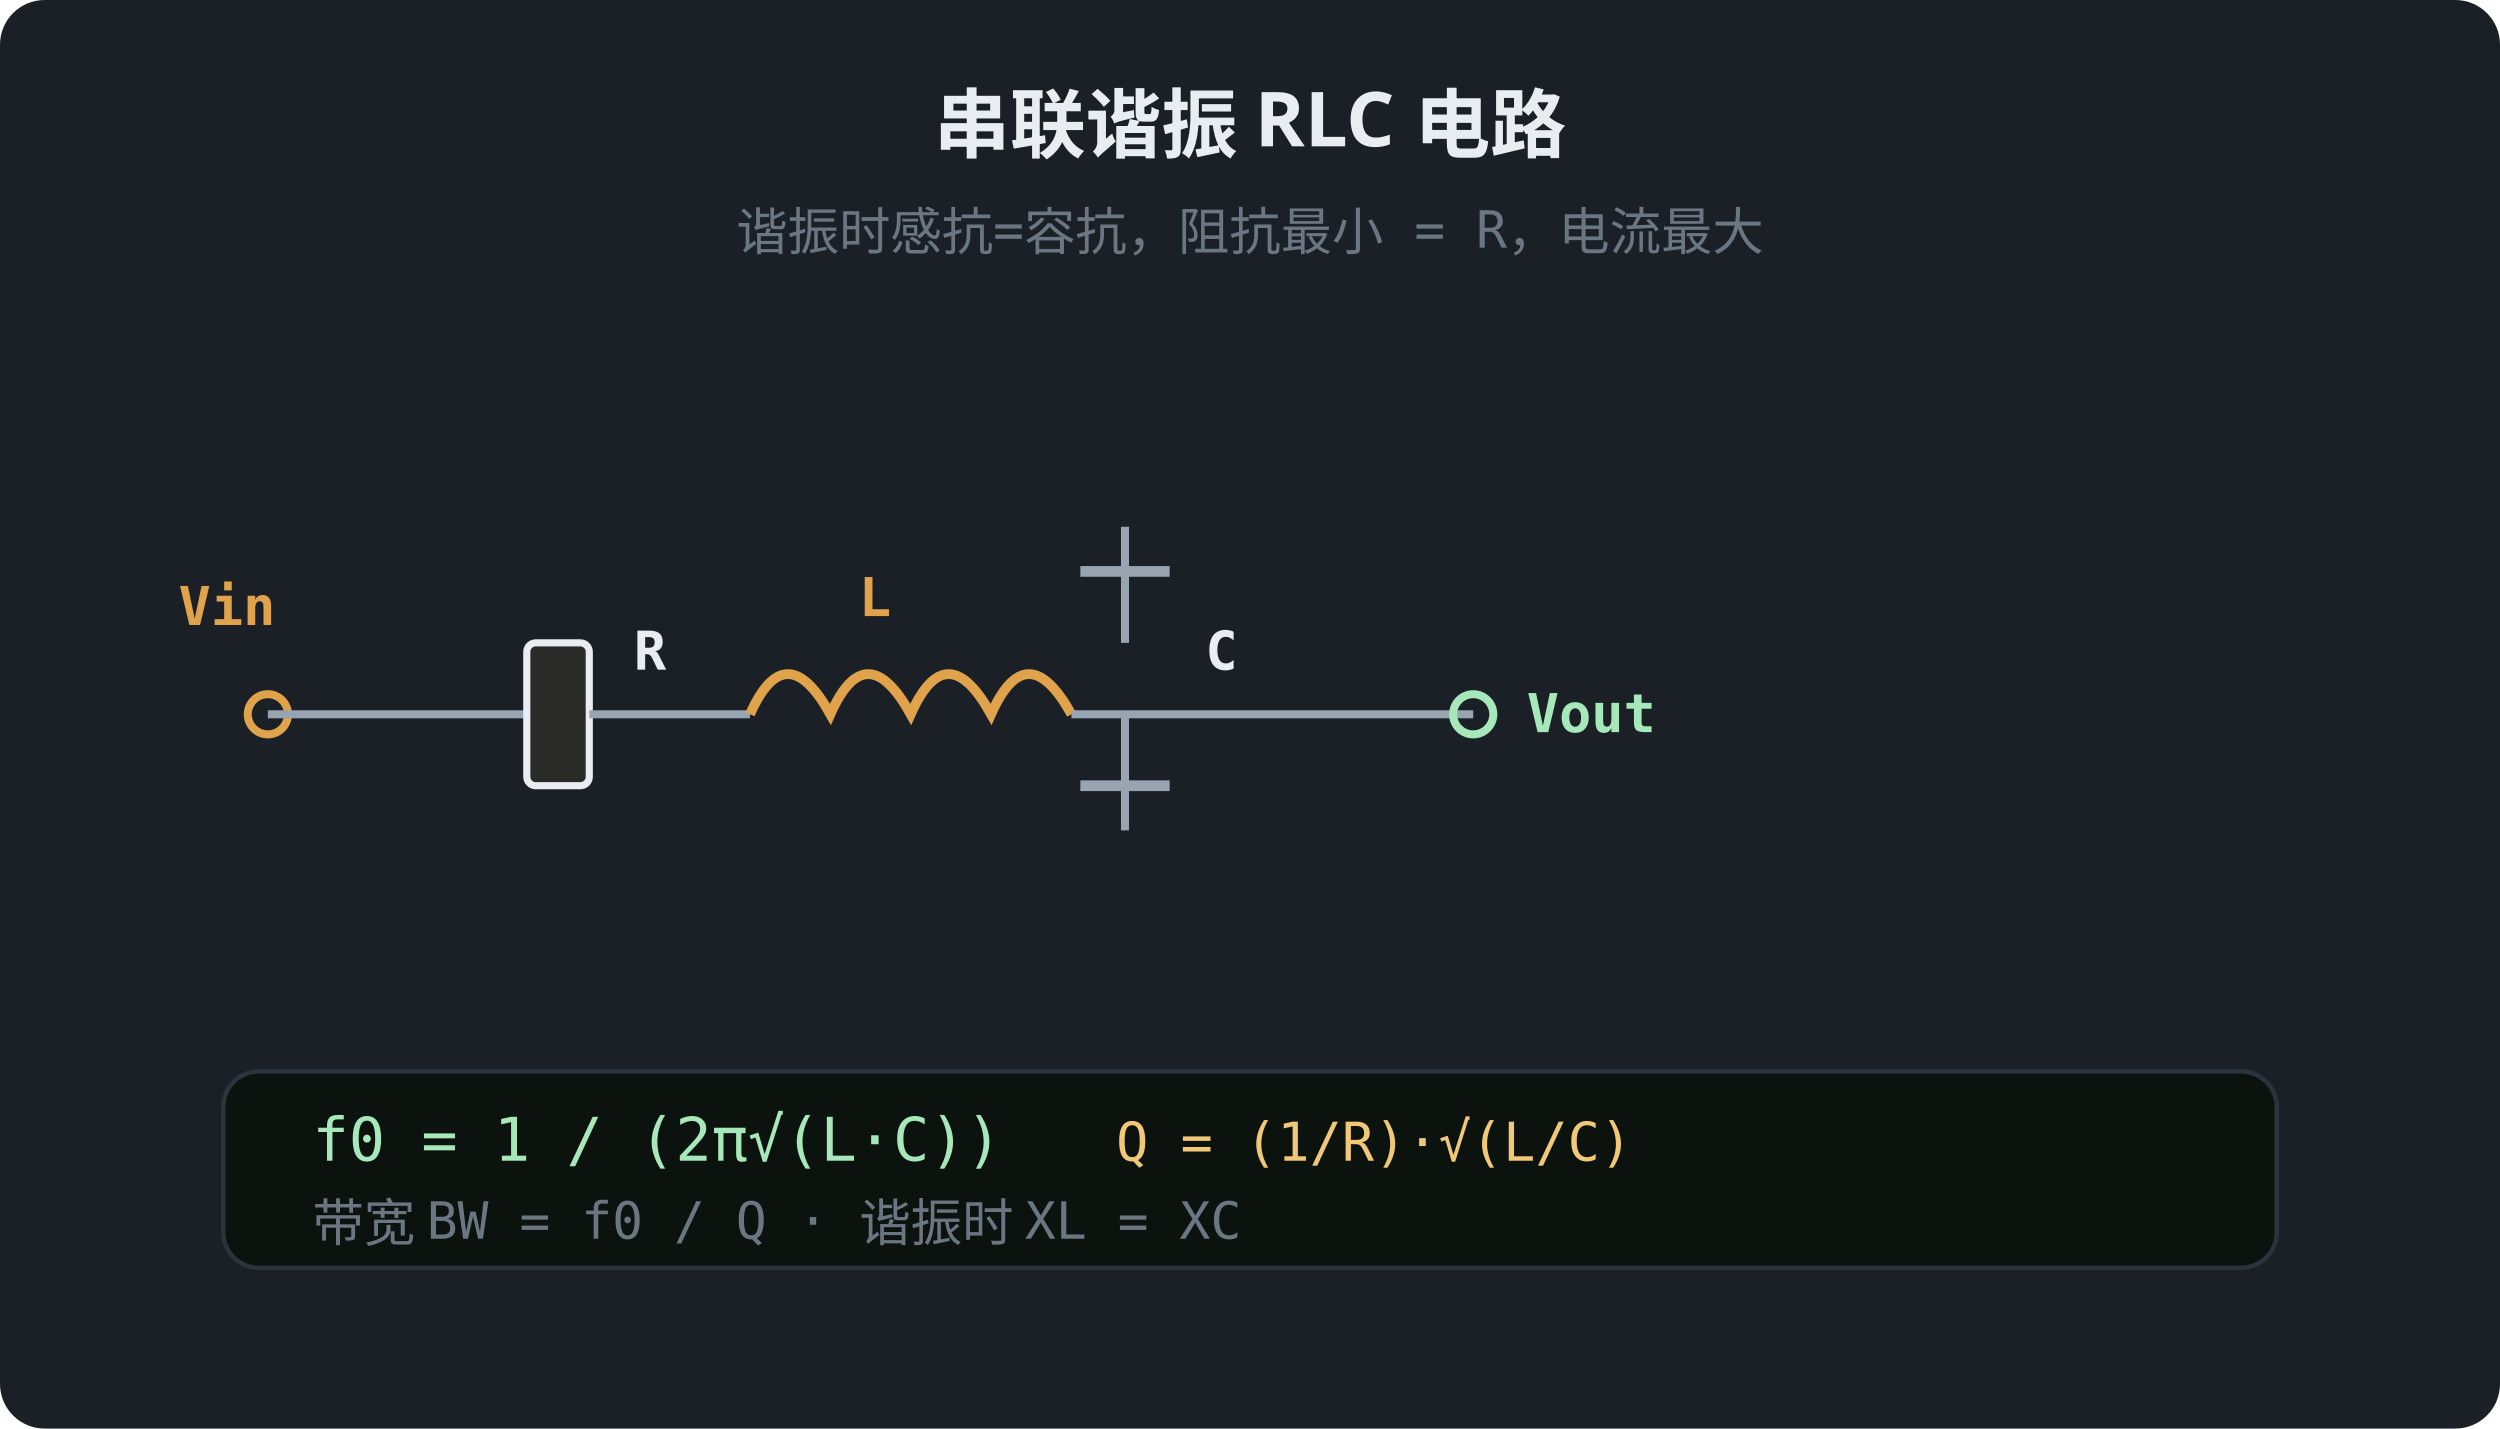
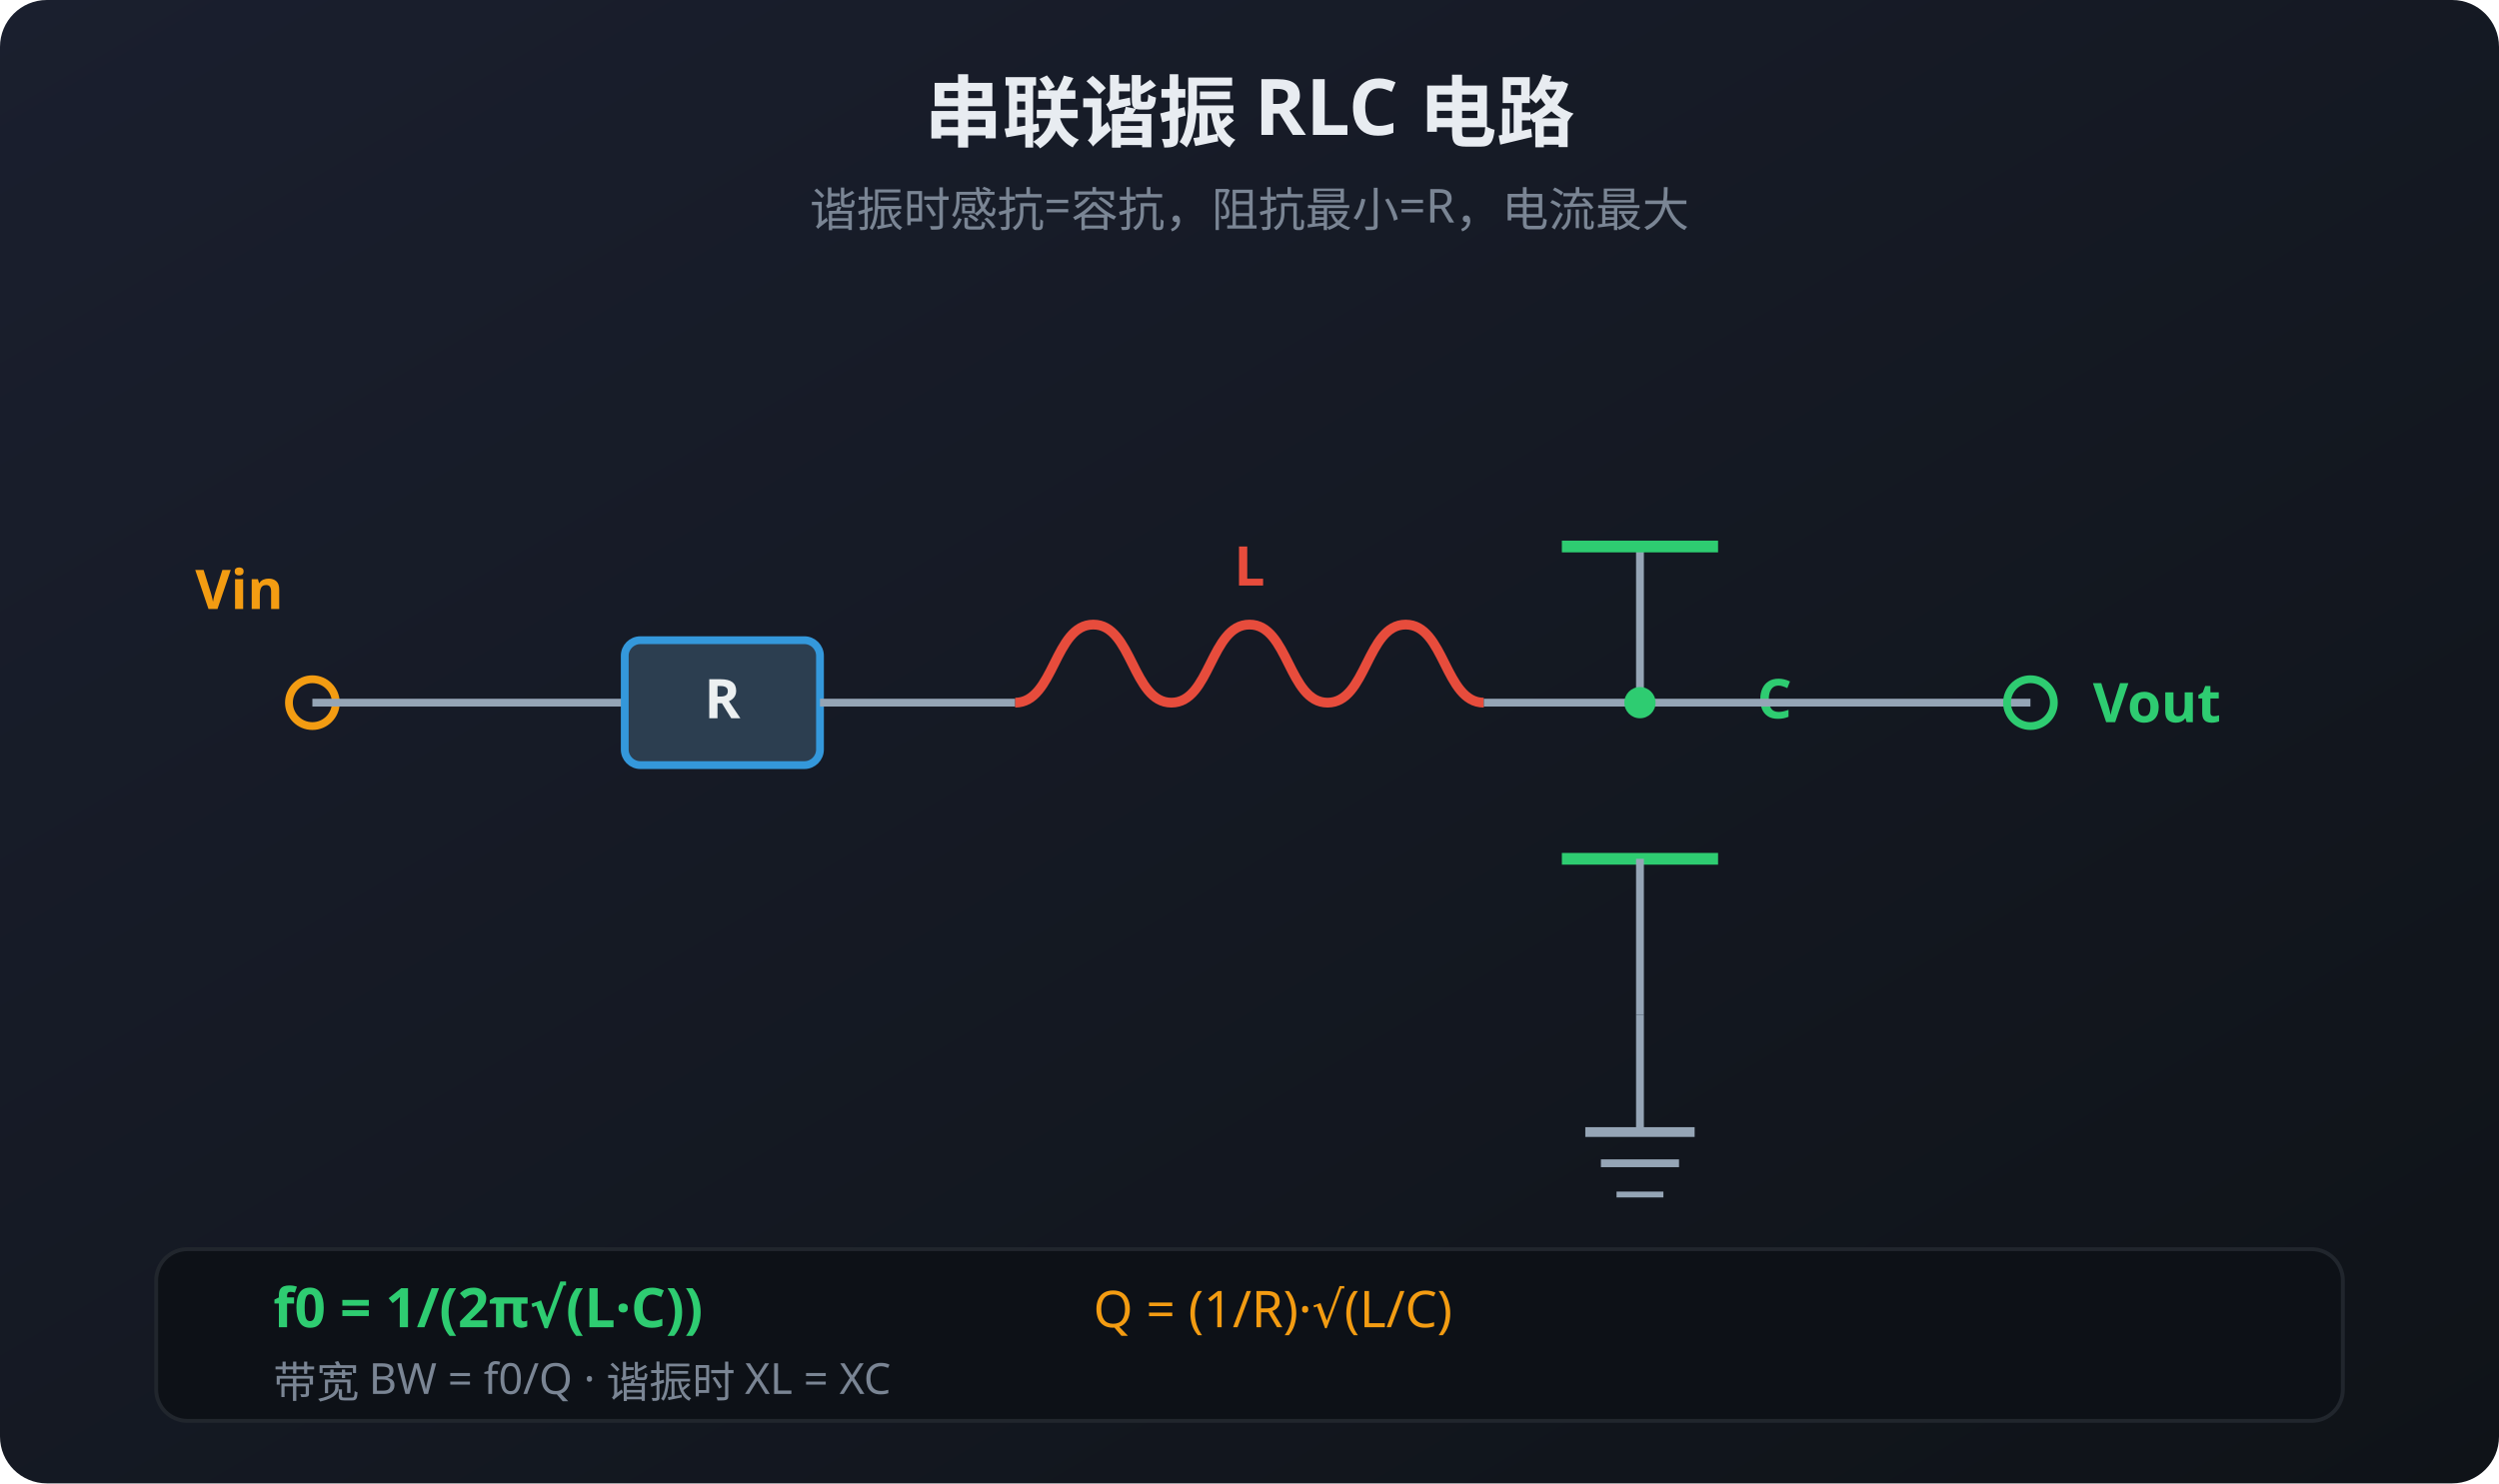
- <svg xmlns="http://www.w3.org/2000/svg" viewBox="0 0 560 320" font-family="ui-monospace,monospace">
-   <rect width="560" height="320" rx="10" fill="#1b2026" />
-   <text x="280" y="34" text-anchor="middle" font-size="17" font-weight="700" fill="#e9edf2" font-family="'Microsoft YaHei','PingFang SC',sans-serif">串联谐振 RLC 电路</text>
-   <text x="280" y="56" text-anchor="middle" font-size="11.5" fill="#6b7683">谐振时感抗=容抗，阻抗最小 = R，电流最大</text>
-   <circle cx="60" cy="160" r="4.5" fill="none" stroke="#e0a34b" stroke-width="1.8" />
-   <text x="40" y="140" font-size="12" font-weight="700" fill="#e0a34b">Vin</text>
-   <line x1="60" y1="160" x2="118" y2="160" stroke="#98a4b1" stroke-width="1.8" />
-   <rect x="118" y="144" width="14" height="32" rx="2" fill="rgba(224,163,75,0.08)" stroke="#e9edf2" stroke-width="1.6" />
-   <text x="142" y="150" font-size="12" font-weight="600" fill="#e9edf2">R</text>
-   <line x1="132" y1="160" x2="168" y2="160" stroke="#98a4b1" stroke-width="1.8" />
-   <path d="M168 160 q8 -18 18 0 q8 -18 18 0 q8 -18 18 0 q8 -18 18 0" fill="none" stroke="#e0a34b" stroke-width="2.2" />
-   <text x="196" y="138" font-size="12" font-weight="600" fill="#e0a34b" text-anchor="middle">L</text>
-   <line x1="240" y1="160" x2="252" y2="160" stroke="#98a4b1" stroke-width="1.8" />
-   <line x1="252" y1="160" x2="252" y2="176" stroke="#98a4b1" stroke-width="1.8" />
-   <line x1="252" y1="144" x2="252" y2="128" stroke="#98a4b1" stroke-width="1.8" />
-   <line x1="242" y1="128" x2="262" y2="128" stroke="#98a4b1" stroke-width="2.4" />
-   <line x1="242" y1="176" x2="262" y2="176" stroke="#98a4b1" stroke-width="2.4" />
-   <text x="270" y="150" font-size="12" font-weight="600" fill="#e9edf2">C</text>
-   <line x1="252" y1="128" x2="252" y2="118" stroke="#98a4b1" stroke-width="1.8" />
-   <line x1="252" y1="176" x2="252" y2="186" stroke="#98a4b1" stroke-width="1.8" />
-   <line x1="252" y1="160" x2="330" y2="160" stroke="#98a4b1" stroke-width="1.8" />
-   <line x1="262" y1="176" x2="262" y2="186" stroke="#98a4b1" stroke-width="0" opacity="0" />
-   <circle cx="330" cy="160" r="4.5" fill="none" stroke="#a7e8ba" stroke-width="1.8" />
-   <text x="342" y="164" font-size="12" font-weight="700" fill="#a7e8ba">Vout</text>
-   <rect x="50" y="240" width="460" height="44" rx="8" fill="#0c120e" stroke="#2b333c" />
-   <text x="70" y="260" font-size="13.5" fill="#a7e8ba">f0 = 1 / (2π√(L·C))</text>
-   <text x="250" y="260" font-size="12" fill="#f0c878">Q = (1/R)·√(L/C)</text>
-   <text x="70" y="278" font-size="11.5" fill="#6b7683">带宽 BW = f0 / Q · 谐振时 XL = XC</text>
+ <svg xmlns="http://www.w3.org/2000/svg" viewBox="0 0 640 380" font-family="'Segoe UI',system-ui,sans-serif">
+   <defs>
+     <linearGradient id="bg5" x1="0%" y1="0%" x2="100%" y2="100%">
+       <stop offset="0%" style="stop-color:#1a1f2e" />
+       <stop offset="100%" style="stop-color:#0f1318" />
+     </linearGradient>
+   </defs>
+   <rect width="640" height="380" rx="12" fill="url(#bg5)" />
+   <text x="320" y="36" text-anchor="middle" font-size="20" font-weight="700" fill="#e8ecf1">串联谐振 RLC 电路</text>
+   <text x="320" y="58" text-anchor="middle" font-size="12" fill="#7a8594">谐振时感抗=容抗，阻抗最小=R，电流最大</text>
+   <circle cx="80" cy="180" r="6" fill="none" stroke="#f39c12" stroke-width="2" />
+   <text x="50" y="156" font-size="14" font-weight="700" fill="#f39c12">Vin</text>
+   <line x1="80" y1="180" x2="160" y2="180" stroke="#95a5b6" stroke-width="2" />
+   <rect x="160" y="164" width="50" height="32" rx="4" fill="#2c3e50" stroke="#3498db" stroke-width="2" />
+   <text x="185" y="184" text-anchor="middle" font-size="14" font-weight="600" fill="#ecf0f1">R</text>
+   <line x1="210" y1="180" x2="260" y2="180" stroke="#95a5b6" stroke-width="2" />
+   <path d="M260 180 C270 180, 270 160, 280 160 C290 160, 290 180, 300 180 C310 180, 310 160, 320 160 C330 160, 330 180, 340 180 C350 180, 350 160, 360 160 C370 160, 370 180, 380 180" fill="none" stroke="#e74c3c" stroke-width="2.5" />
+   <text x="320" y="150" text-anchor="middle" font-size="14" font-weight="600" fill="#e74c3c">L</text>
+   <line x1="380" y1="180" x2="420" y2="180" stroke="#95a5b6" stroke-width="2" />
+   <line x1="420" y1="180" x2="420" y2="140" stroke="#95a5b6" stroke-width="2" />
+   <line x1="400" y1="140" x2="440" y2="140" stroke="#2ecc71" stroke-width="3" />
+   <line x1="400" y1="220" x2="440" y2="220" stroke="#2ecc71" stroke-width="3" />
+   <line x1="420" y1="220" x2="420" y2="260" stroke="#95a5b6" stroke-width="2" />
+   <text x="450" y="184" font-size="14" font-weight="600" fill="#2ecc71">C</text>
+   <line x1="420" y1="180" x2="520" y2="180" stroke="#95a5b6" stroke-width="2" />
+   <circle cx="520" cy="180" r="6" fill="none" stroke="#2ecc71" stroke-width="2" />
+   <text x="536" y="185" font-size="14" font-weight="700" fill="#2ecc71">Vout</text>
+   <line x1="420" y1="260" x2="420" y2="290" stroke="#95a5b6" stroke-width="2" />
+   <line x1="406" y1="290" x2="434" y2="290" stroke="#95a5b6" stroke-width="2.5" />
+   <line x1="410" y1="298" x2="430" y2="298" stroke="#95a5b6" stroke-width="2" />
+   <line x1="414" y1="306" x2="426" y2="306" stroke="#95a5b6" stroke-width="1.5" />
+   <circle cx="420" cy="180" r="4" fill="#2ecc71" />
+   <rect x="40" y="320" width="560" height="44" rx="8" fill="#0d1117" stroke="#21262d" />
+   <text x="70" y="340" font-size="14" font-weight="600" fill="#2ecc71">f0 = 1/(2π√(L·C))</text>
+   <text x="280" y="340" font-size="13" fill="#f39c12">Q = (1/R)·√(L/C)</text>
+   <text x="70" y="358" font-size="11" fill="#7a8594">带宽 BW = f0/Q · 谐振时 XL = XC</text>
</svg>
